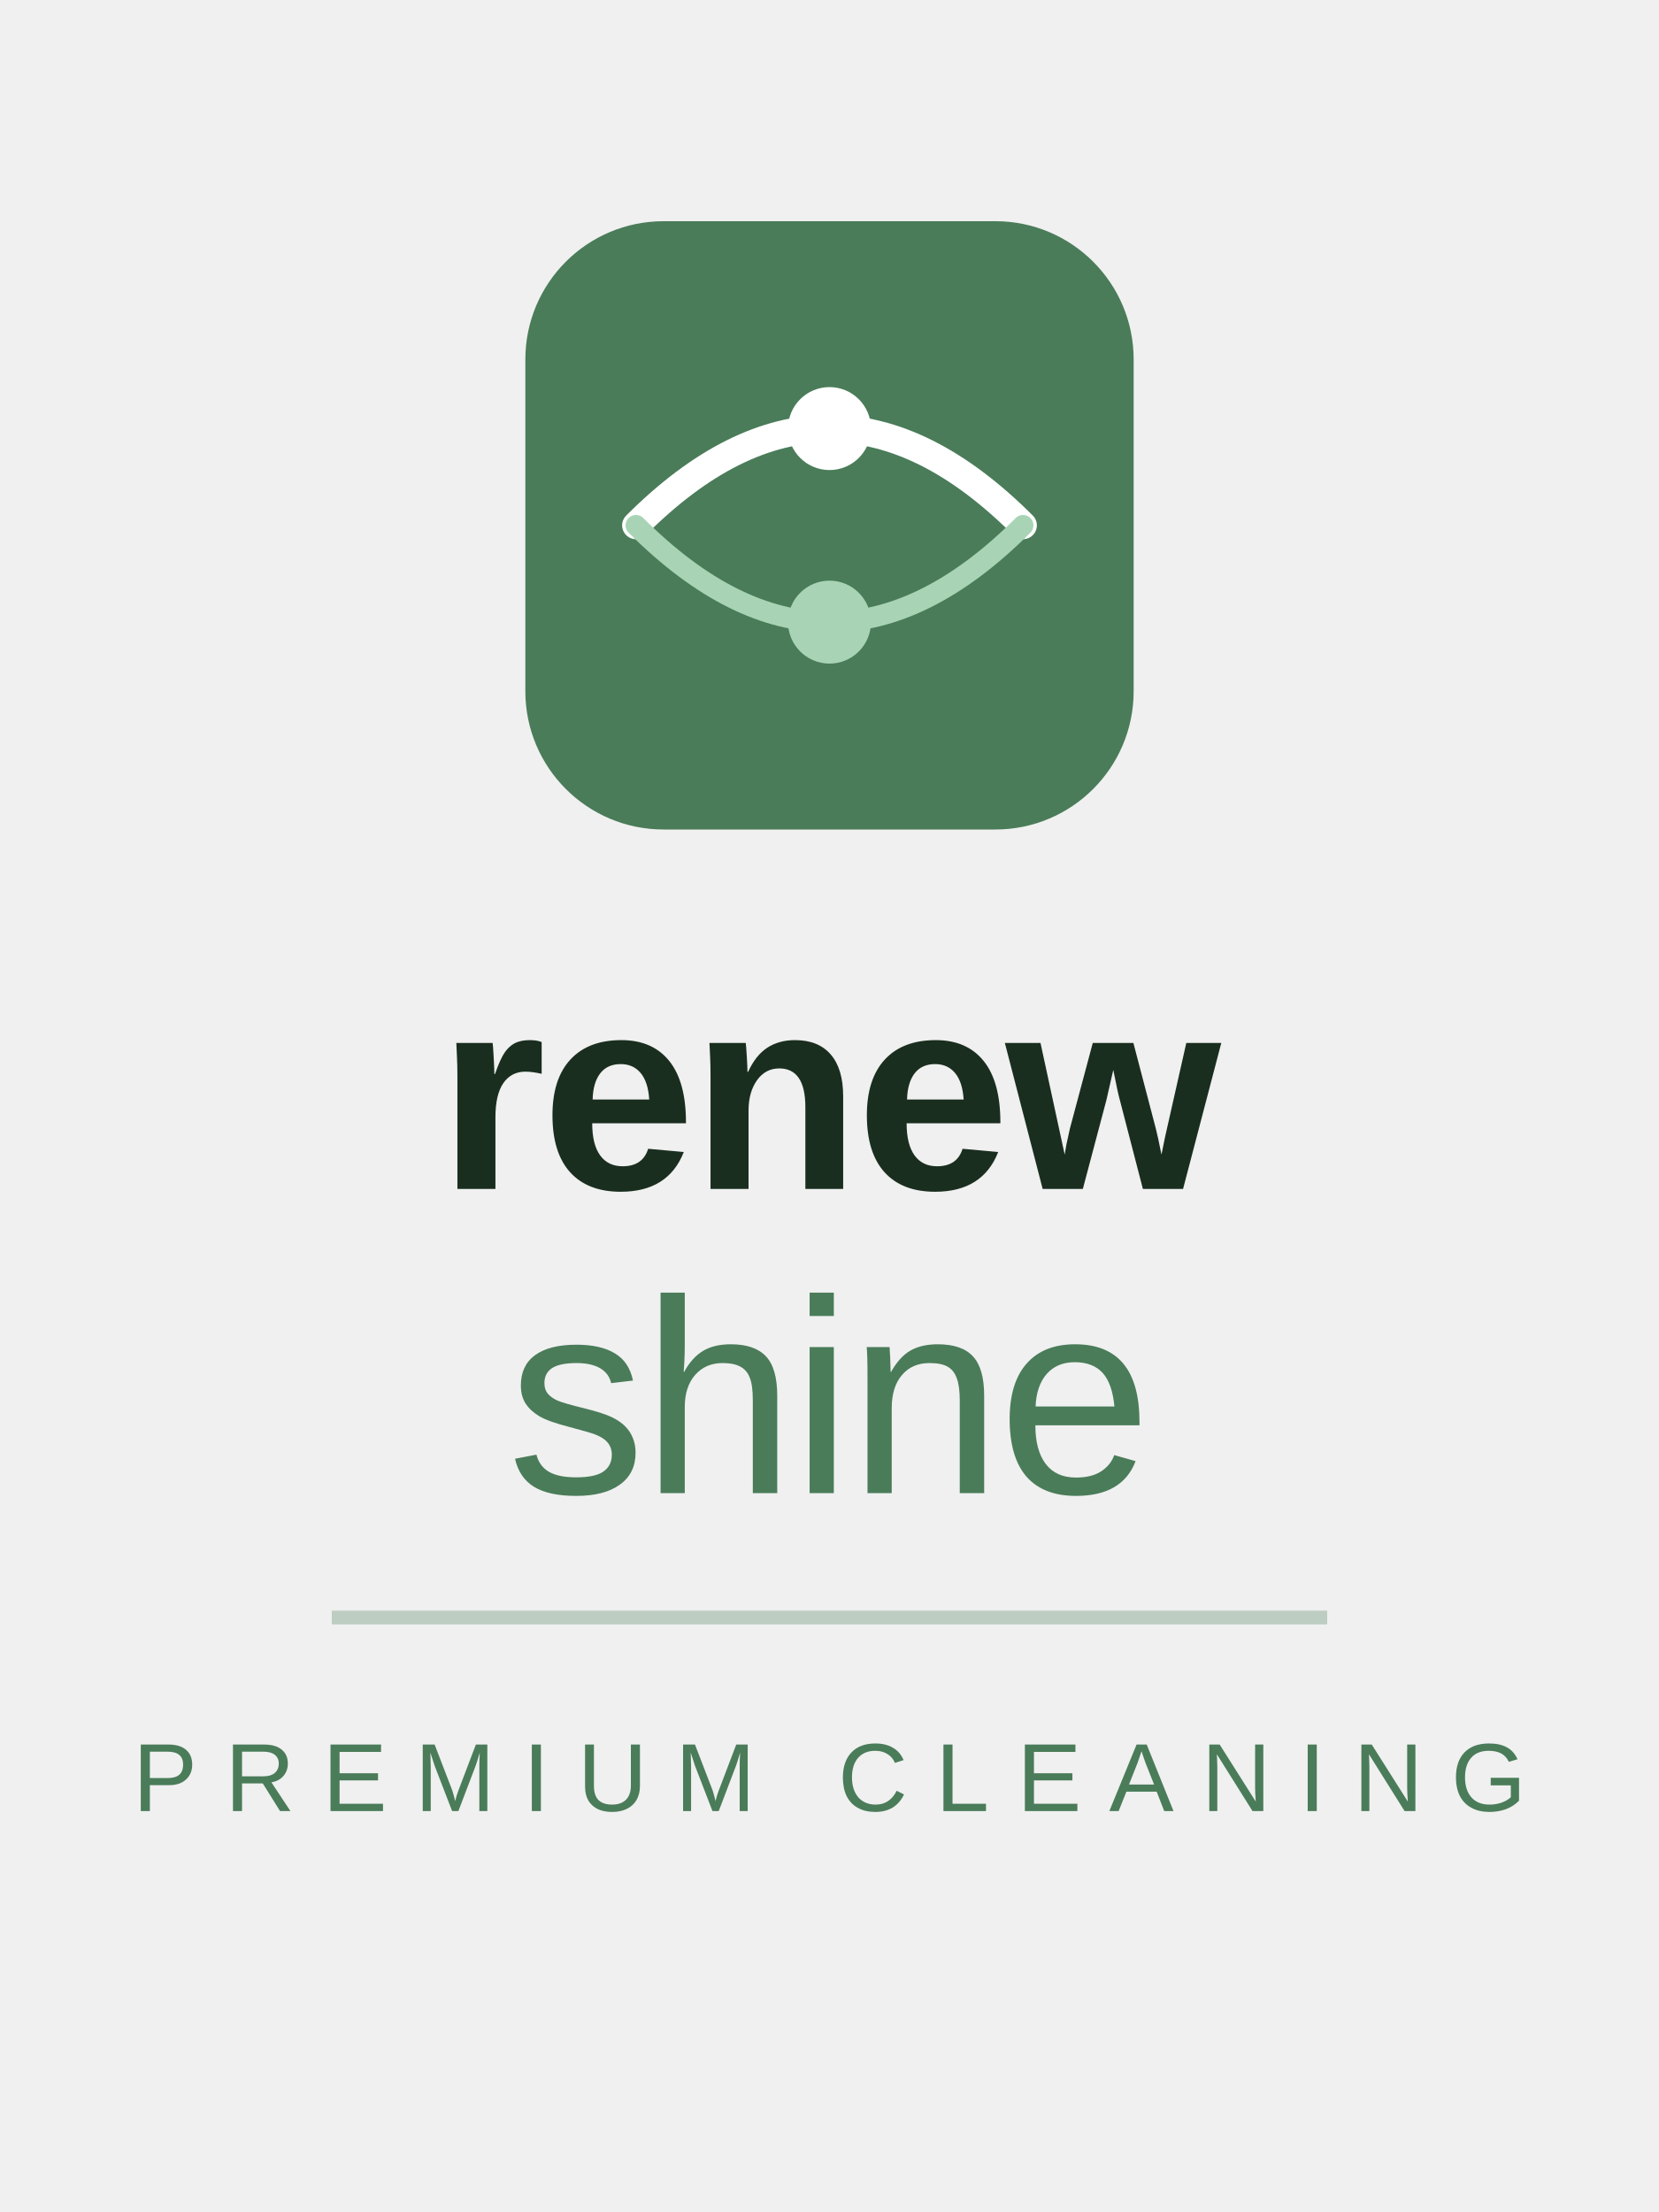
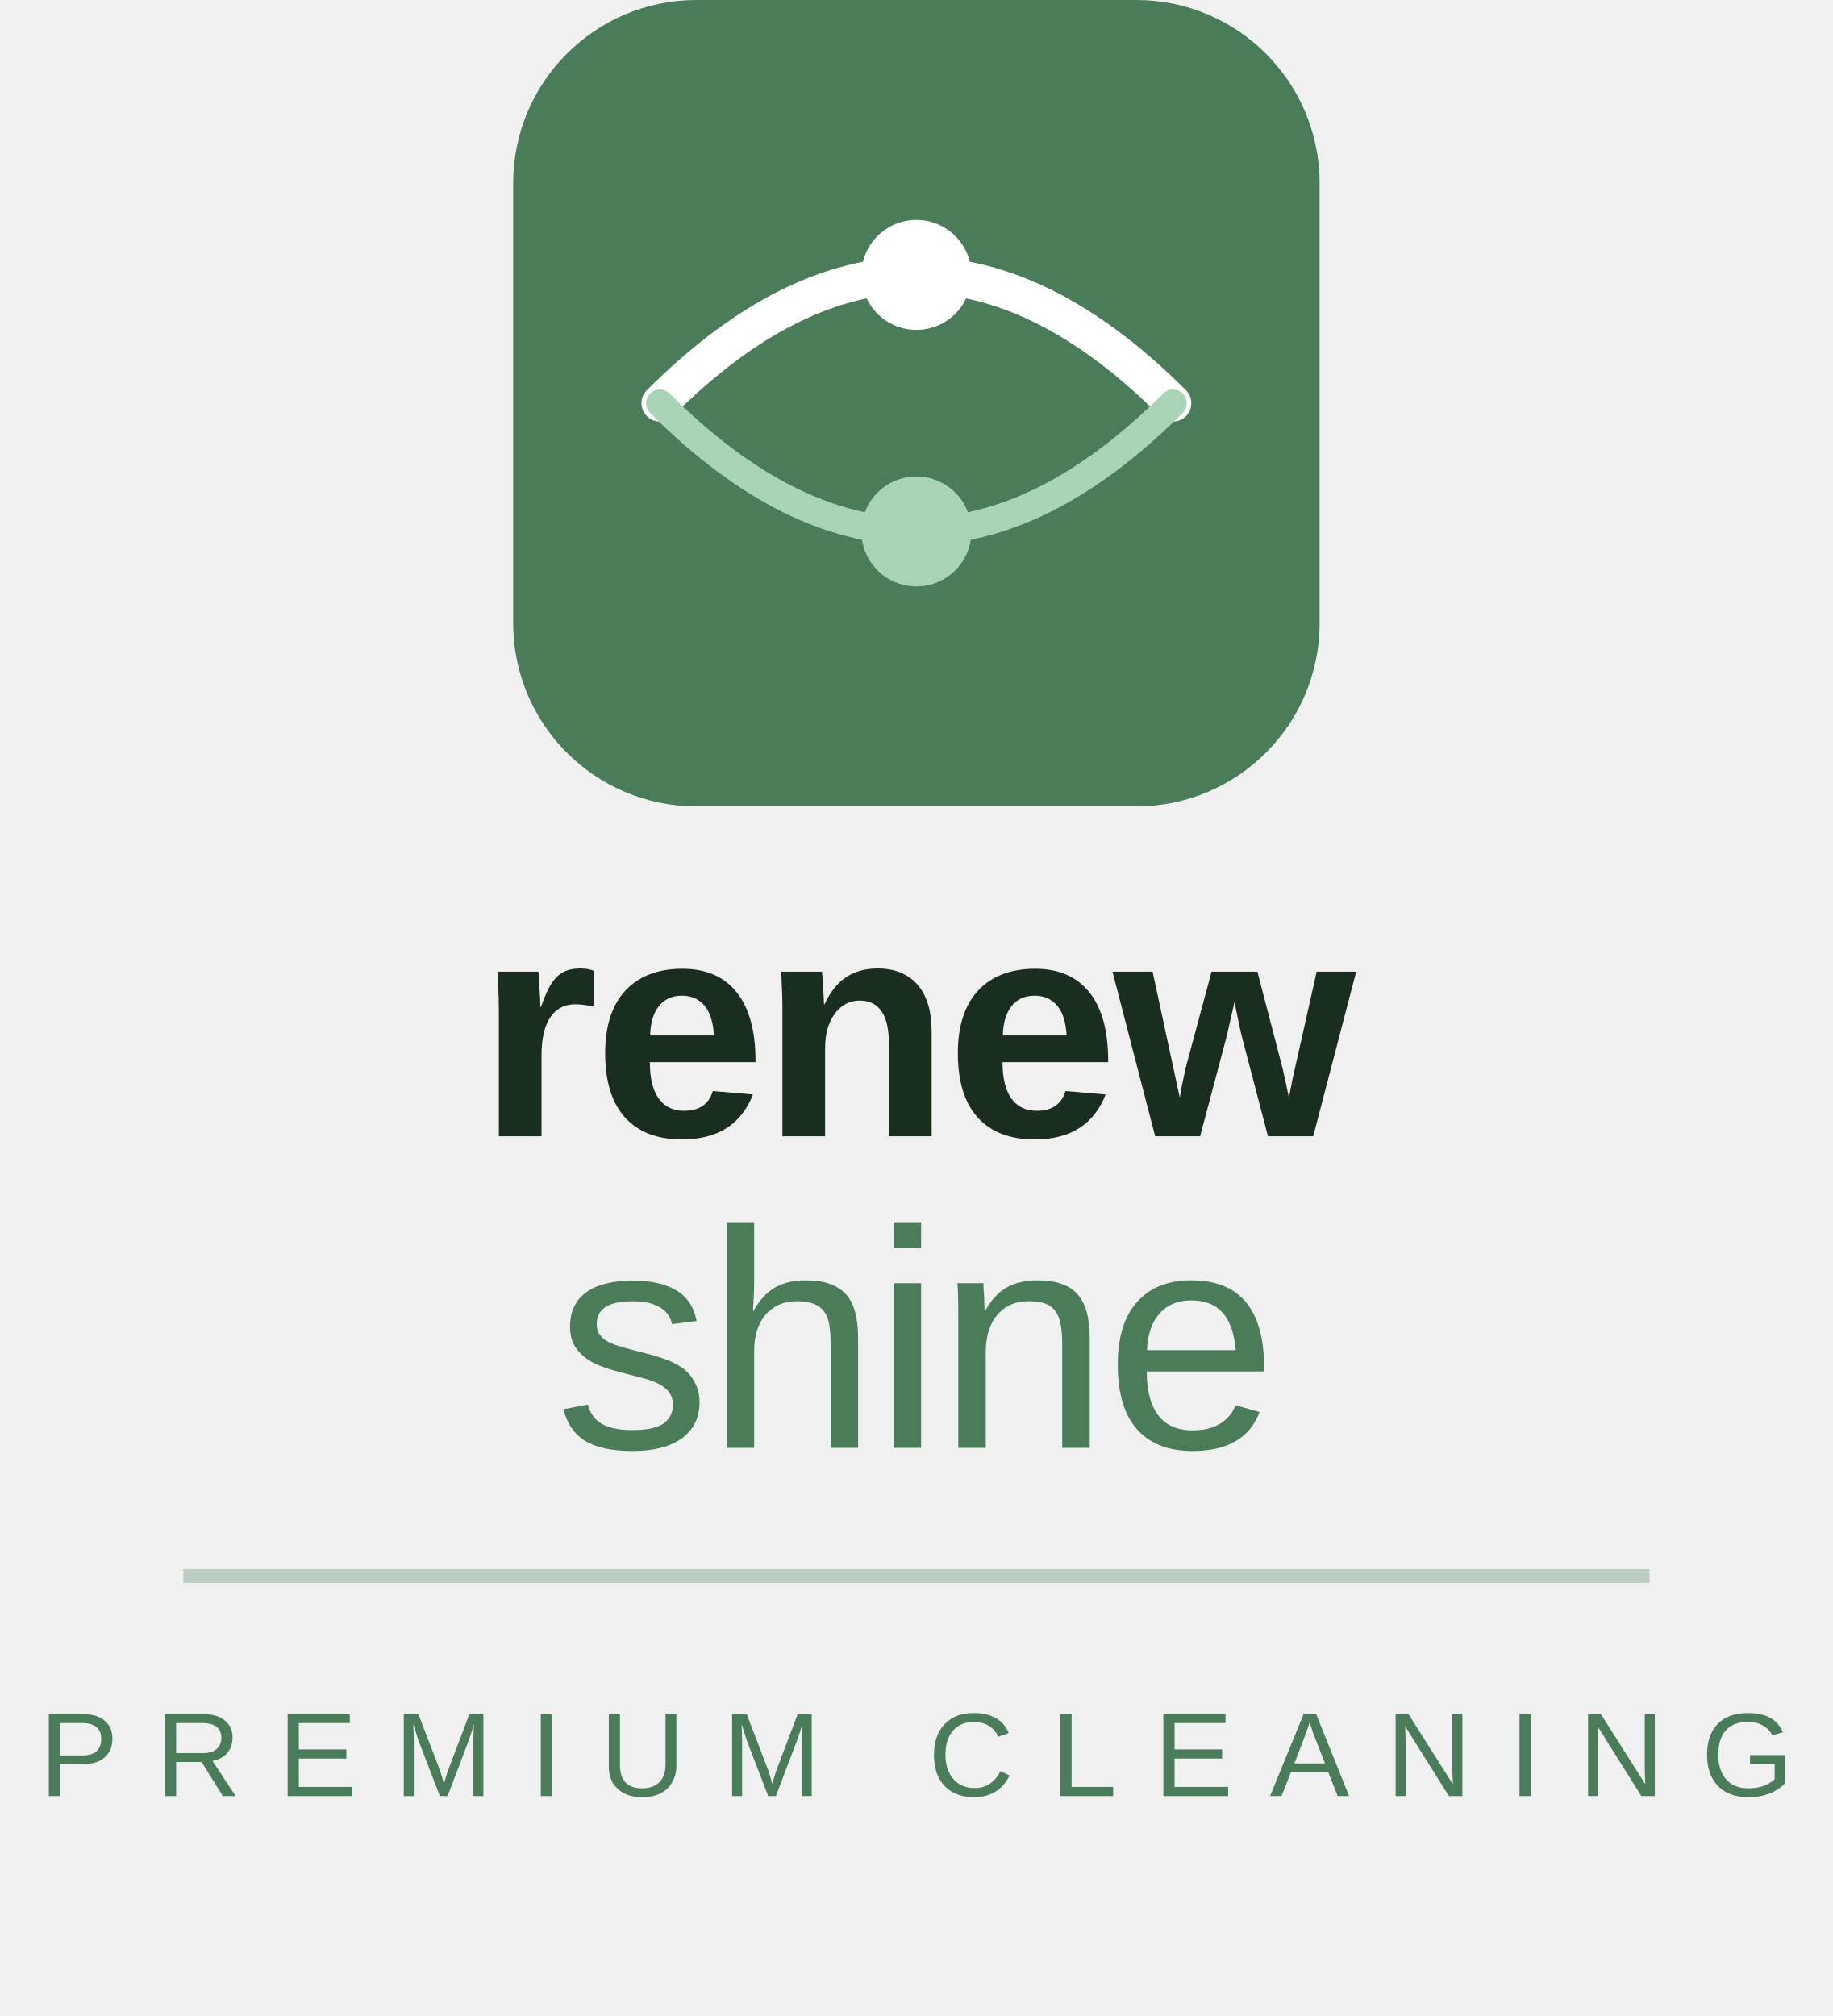
- <svg xmlns="http://www.w3.org/2000/svg" viewBox="0 0 120 160" width="240" height="320">
-   <rect x="38" y="16" width="44" height="44" rx="10" fill="#4A7C59" />
-   <path d="M46 38 Q60 24 74 38" fill="none" stroke="#FFFFFF" stroke-width="2" stroke-linecap="round" />
-   <path d="M46 38 Q60 52 74 38" fill="none" stroke="#A8D4B5" stroke-width="1.5" stroke-linecap="round" />
-   <circle cx="60" cy="31" r="3" fill="#FFFFFF" />
-   <circle cx="60" cy="45" r="3" fill="#A8D4B5" />
-   <text x="60" y="86" text-anchor="middle" font-family="Arial, sans-serif" font-size="20" font-weight="700" fill="#1A2E1F" letter-spacing="-0.3">renew</text>
-   <text x="60" y="108" text-anchor="middle" font-family="Arial, sans-serif" font-size="20" font-weight="300" fill="#4A7C59" letter-spacing="-0.3">shine</text>
-   <line x1="24" y1="117" x2="96" y2="117" stroke="#4A7C59" stroke-opacity="0.3" stroke-width="1" />
-   <text x="60" y="131" text-anchor="middle" font-family="Arial, sans-serif" font-size="7" font-weight="400" fill="#4A7C59" letter-spacing="2">PREMIUM CLEANING</text>
+ <svg xmlns="http://www.w3.org/2000/svg" viewBox="0 0 100 110">
+   <rect x="28" y="0" width="44" height="44" rx="10" fill="#4A7C59" />
+   <path d="M36 22 Q50 8 64 22" fill="none" stroke="#FFFFFF" stroke-width="2" stroke-linecap="round" />
+   <path d="M36 22 Q50 36 64 22" fill="none" stroke="#A8D4B5" stroke-width="1.5" stroke-linecap="round" />
+   <circle cx="50" cy="15" r="3" fill="#FFFFFF" />
+   <circle cx="50" cy="29" r="3" fill="#A8D4B5" />
+   <text x="50" y="62" font-family="Arial, sans-serif" font-size="17" font-weight="700" fill="#1A2E1F" letter-spacing="-0.3" text-anchor="middle">renew</text>
+   <text x="50" y="79" font-family="Arial, sans-serif" font-size="17" font-weight="300" fill="#4A7C59" letter-spacing="-0.3" text-anchor="middle">shine</text>
+   <line x1="10" y1="86" x2="90" y2="86" stroke="#4A7C59" stroke-opacity="0.3" stroke-width="0.75" />
+   <text x="50" y="98" font-family="Arial, sans-serif" font-size="6.5" font-weight="400" fill="#4A7C59" letter-spacing="2" text-anchor="middle">PREMIUM CLEANING</text>
</svg>
